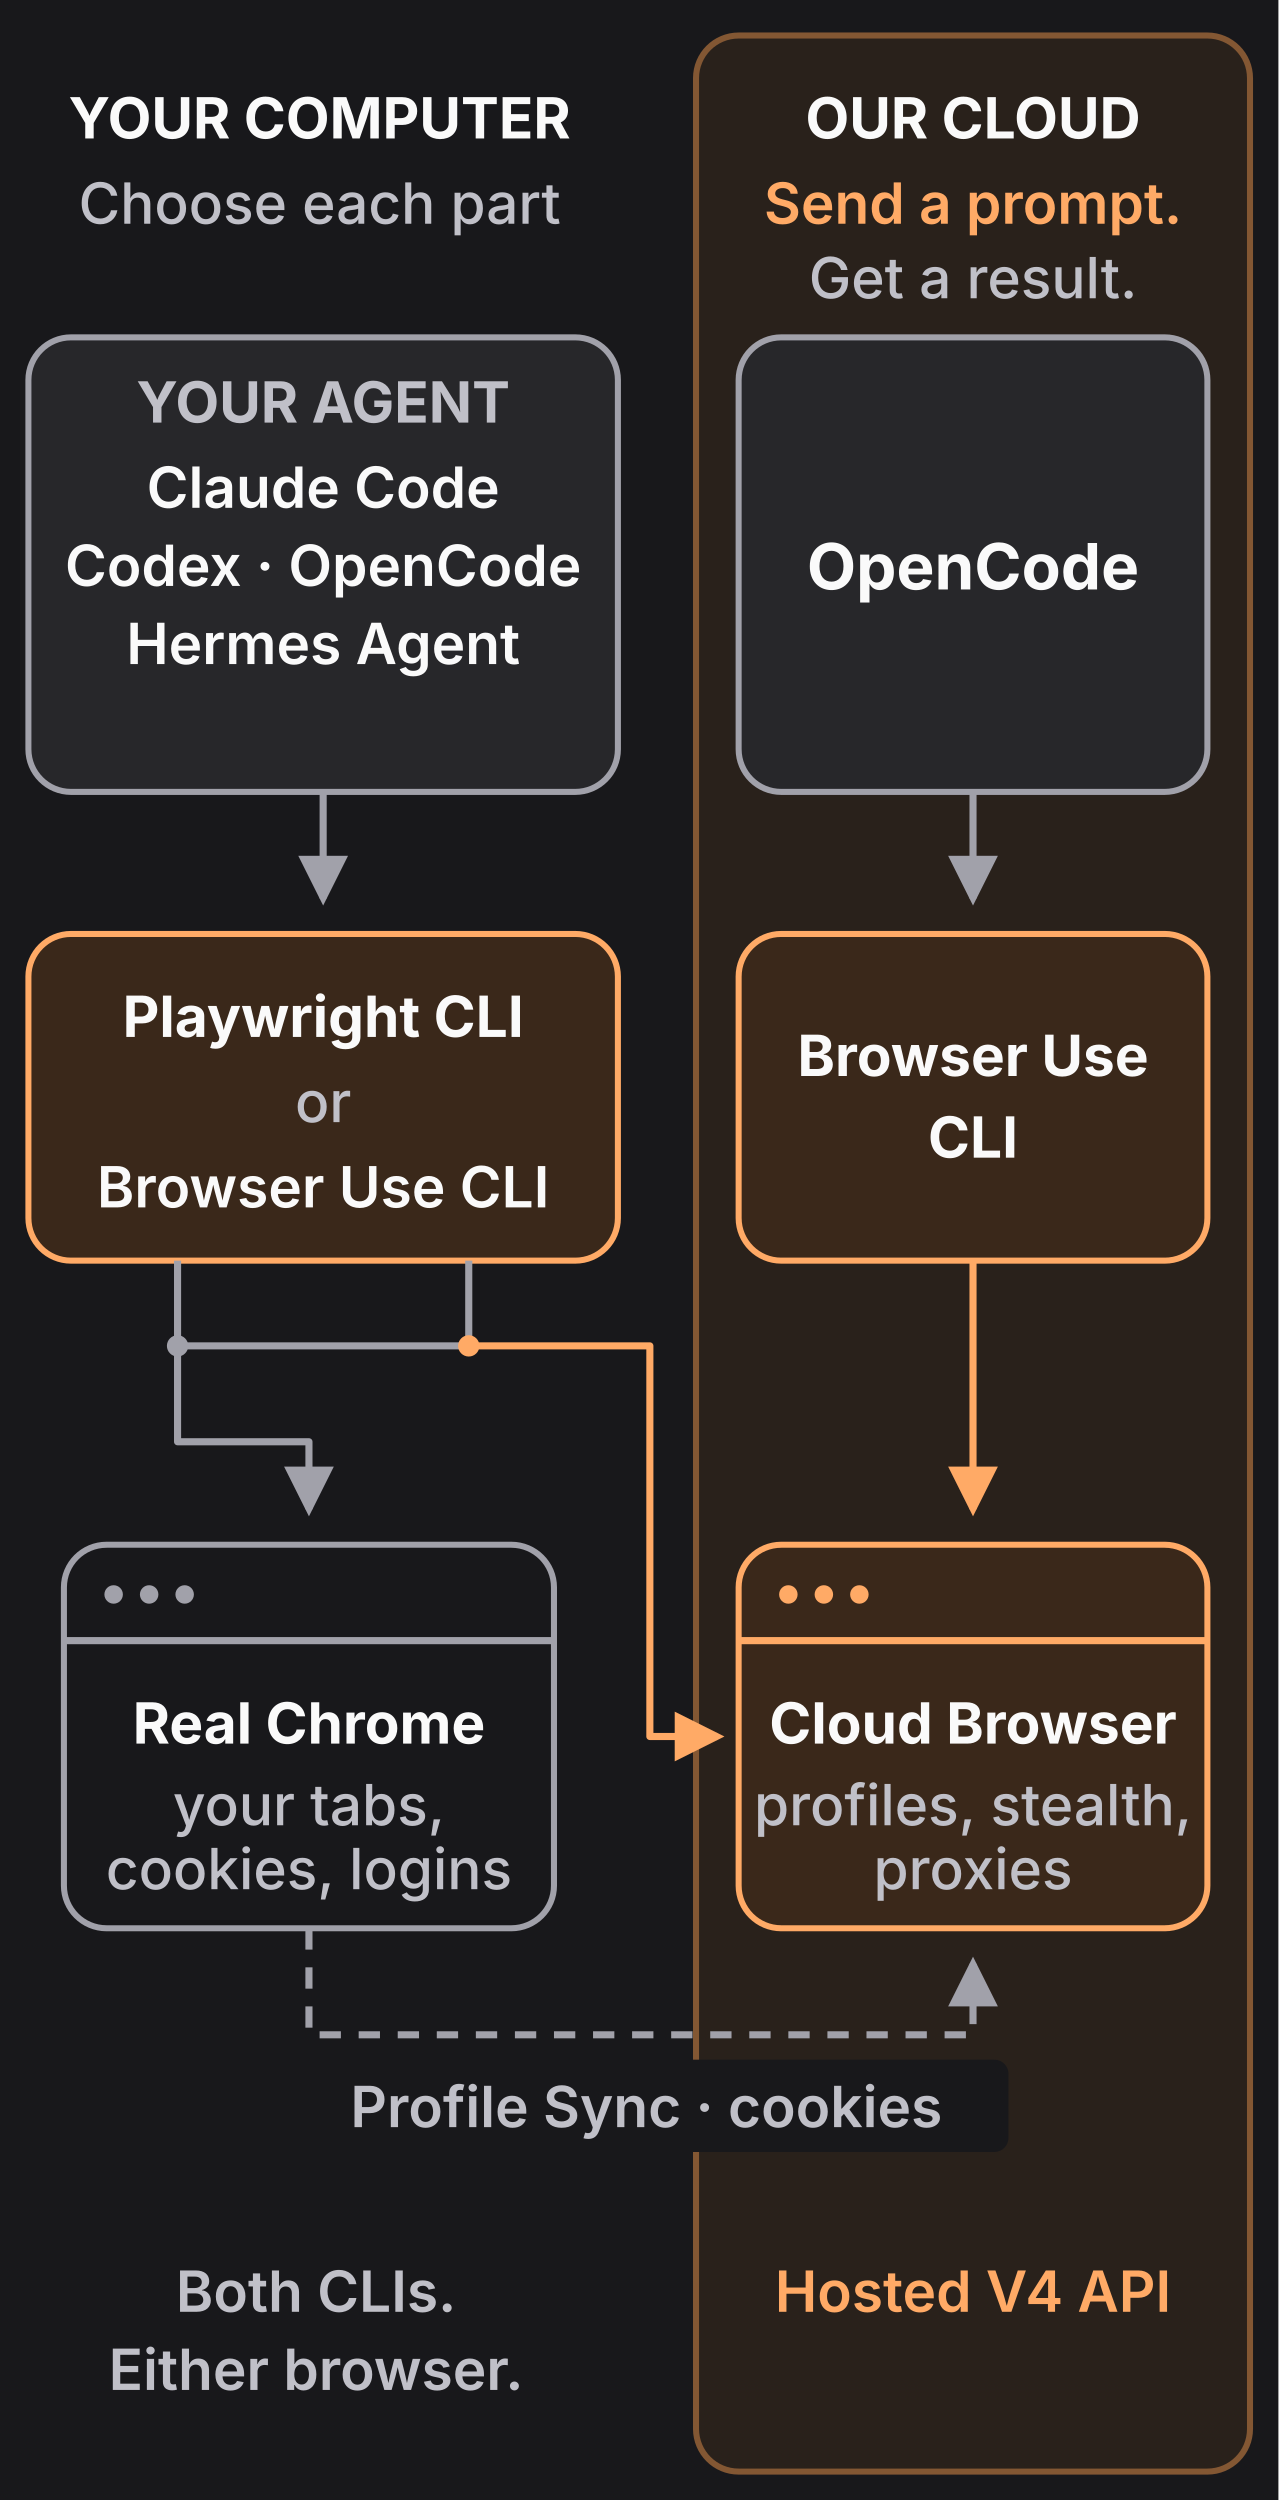
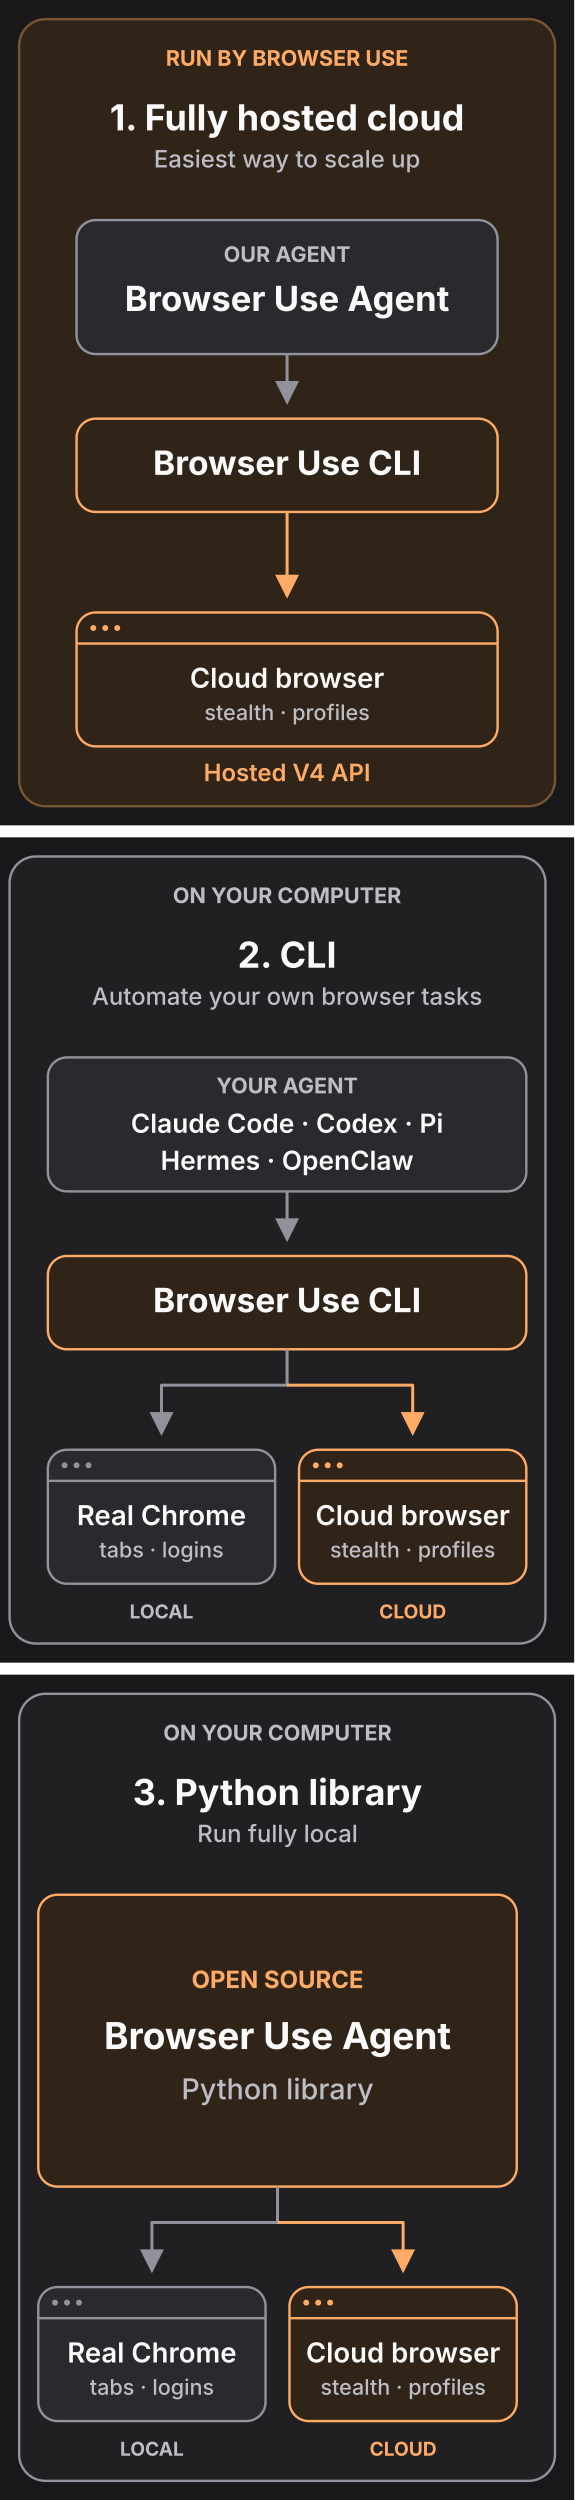
- <svg xmlns="http://www.w3.org/2000/svg" width="360" height="704" viewBox="0 0 360 704" role="img" aria-labelledby="title desc">
+ <svg xmlns="http://www.w3.org/2000/svg" width="480" height="2090" viewBox="0 0 480 2090" role="img" aria-labelledby="mobile-title">
  <defs>
-     <marker id="gray-arrow" markerWidth="7" markerHeight="7" refX="6" refY="3.5" orient="auto">
-       <path d="M0 0L7 3.5L0 7Z" fill="#A1A1AA" />
-     </marker>
-     <marker id="orange-arrow" markerWidth="7" markerHeight="7" refX="6" refY="3.5" orient="auto">
-       <path d="M0 0L7 3.5L0 7Z" fill="#FFAA66" />
-     </marker>
+     <g id="artwork">
+       <defs>
+         <marker id="arrow" markerWidth="8" markerHeight="8" refX="7" refY="4" orient="auto">
+           <path d="M0 0L8 4L0 8Z" fill="#92929C" />
+         </marker>
+         <marker id="cloud-arrow" markerWidth="8" markerHeight="8" refX="7" refY="4" orient="auto">
+           <path d="M0 0L8 4L0 8Z" fill="#FFAB66" />
+         </marker>
+       </defs>
+       <rect width="1440" height="690" fill="#18181B" />
+       <g font-family="Inter, ui-sans-serif, system-ui, sans-serif">
+         <rect x="16" y="16" width="448" height="658" rx="22" fill="#302419" stroke="#785432" stroke-width="2" />
+         <rect x="488" y="16" width="448" height="658" rx="22" fill="#202023" stroke="#92929C" stroke-width="2" />
+         <rect x="976" y="16" width="448" height="658" rx="22" fill="#202023" stroke="#92929C" stroke-width="2" />
+         <text x="240" y="55" text-anchor="middle" fill="#FFAB66" font-size="18" font-weight="700">RUN BY BROWSER USE</text>
+         <text x="720" y="55" text-anchor="middle" fill="#BDBDC5" font-size="18" font-weight="700">ON YOUR COMPUTER</text>
+         <text x="1192" y="55" text-anchor="middle" fill="#BDBDC5" font-size="18" font-weight="700">ON YOUR COMPUTER</text>
+         <text x="240" y="109" text-anchor="middle" fill="#FAFAFA" font-size="30" font-weight="750">1. Fully hosted cloud</text>
+         <text x="720" y="109" text-anchor="middle" fill="#FAFAFA" font-size="30" font-weight="750">2. CLI</text>
+         <text x="1192" y="109" text-anchor="middle" fill="#FAFAFA" font-size="30" font-weight="750">3. Python library</text>
+         <text x="240" y="140" text-anchor="middle" fill="#BDBDC5" font-size="20" font-weight="450">Easiest way to scale up</text>
+         <text x="720" y="140" text-anchor="middle" fill="#BDBDC5" font-size="20" font-weight="450">Automate your own browser tasks</text>
+         <text x="1192" y="140" text-anchor="middle" fill="#BDBDC5" font-size="20" font-weight="450">Run fully local</text>
+         <rect x="64" y="184" width="352" height="112" rx="16" fill="#29292E" stroke="#92929C" stroke-width="2" />
+         <text x="240" y="219" text-anchor="middle" fill="#BDBDC5" font-size="18" font-weight="700">OUR AGENT</text>
+         <text x="240" y="260" text-anchor="middle" fill="#FAFAFA" font-size="29" font-weight="750">Browser Use Agent</text>
+         <rect x="520" y="184" width="400" height="112" rx="16" fill="#29292E" stroke="#92929C" stroke-width="2" />
+         <text x="720" y="214" text-anchor="middle" fill="#BDBDC5" font-size="18" font-weight="700">YOUR AGENT</text>
+         <text x="720" y="247" text-anchor="middle" fill="#FAFAFA" font-size="22" font-weight="600">Claude Code · Codex · Pi</text>
+         <text x="720" y="278" text-anchor="middle" fill="#FAFAFA" font-size="22" font-weight="600">Hermes · OpenClaw</text>
+         <rect x="992" y="184" width="400" height="244" rx="16" fill="#302419" stroke="#FFAB66" stroke-width="2" />
+         <text x="1192" y="262" text-anchor="middle" fill="#FFAB66" font-size="20" font-weight="700">OPEN SOURCE</text>
+         <text x="1192" y="313" text-anchor="middle" fill="#FAFAFA" font-size="31" font-weight="750">Browser Use Agent</text>
+         <text x="1192" y="355" text-anchor="middle" fill="#BDBDC5" font-size="24" font-weight="450">Python library</text>
+         <path d="M240 296V336" fill="none" stroke="#92929C" stroke-width="2.5" stroke-linejoin="round" marker-end="url(#arrow)" />
+         <path d="M720 296V336" fill="none" stroke="#92929C" stroke-width="2.5" stroke-linejoin="round" marker-end="url(#arrow)" />
+         <rect x="64" y="350" width="352" height="78" rx="16" fill="#302419" stroke="#FFAB66" stroke-width="2" />
+         <text x="240.0" y="397" text-anchor="middle" fill="#FAFAFA" font-size="28" font-weight="750">Browser Use CLI</text>
+         <rect x="520" y="350" width="400" height="78" rx="16" fill="#302419" stroke="#FFAB66" stroke-width="2" />
+         <text x="720.0" y="397" text-anchor="middle" fill="#FAFAFA" font-size="28" font-weight="750">Browser Use CLI</text>
+         <path d="M240 428V498" fill="none" stroke="#FFAB66" stroke-width="2.5" stroke-linejoin="round" marker-end="url(#cloud-arrow)" />
+         <rect x="64" y="512" width="352" height="112" rx="16" fill="#302419" stroke="#FFAB66" stroke-width="2" />
+         <path d="M64 538H416" stroke="#FFAB66" stroke-width="2" />
+         <circle cx="78" cy="525" r="2.5" fill="#FFAB66" />
+         <circle cx="88" cy="525" r="2.5" fill="#FFAB66" />
+         <circle cx="98" cy="525" r="2.5" fill="#FFAB66" />
+         <text x="240.0" y="575" text-anchor="middle" fill="#FAFAFA" font-size="23" font-weight="600">Cloud browser</text>
+         <text x="240.0" y="602" text-anchor="middle" fill="#BDBDC5" font-size="18" font-weight="450">stealth · profiles</text>
+         <text x="240" y="653" text-anchor="middle" fill="#FFAB66" font-size="20" font-weight="600">Hosted V4 API</text>
+         <path d="M720 428V458H615V498" fill="none" stroke="#92929C" stroke-width="2.5" stroke-linejoin="round" marker-end="url(#arrow)" />
+         <path d="M720 458H825V498" fill="none" stroke="#FFAB66" stroke-width="2.5" stroke-linejoin="round" marker-end="url(#cloud-arrow)" />
+         <text x="615" y="653" text-anchor="middle" fill="#BDBDC5" font-size="16" font-weight="700">LOCAL</text>
+         <text x="825" y="653" text-anchor="middle" fill="#FFAB66" font-size="16" font-weight="700">CLOUD</text>
+         <rect x="520" y="512" width="190" height="112" rx="16" fill="#29292E" stroke="#92929C" stroke-width="2" />
+         <path d="M520 538H710" stroke="#92929C" stroke-width="2" />
+         <circle cx="534" cy="525" r="2.5" fill="#92929C" />
+         <circle cx="544" cy="525" r="2.5" fill="#92929C" />
+         <circle cx="554" cy="525" r="2.5" fill="#92929C" />
+         <text x="615.0" y="575" text-anchor="middle" fill="#FAFAFA" font-size="23" font-weight="600">Real Chrome</text>
+         <text x="615.0" y="602" text-anchor="middle" fill="#BDBDC5" font-size="18" font-weight="450">tabs · logins</text>
+         <rect x="730" y="512" width="190" height="112" rx="16" fill="#302419" stroke="#FFAB66" stroke-width="2" />
+         <path d="M730 538H920" stroke="#FFAB66" stroke-width="2" />
+         <circle cx="744" cy="525" r="2.5" fill="#FFAB66" />
+         <circle cx="754" cy="525" r="2.5" fill="#FFAB66" />
+         <circle cx="764" cy="525" r="2.5" fill="#FFAB66" />
+         <text x="825.0" y="575" text-anchor="middle" fill="#FAFAFA" font-size="23" font-weight="600">Cloud browser</text>
+         <text x="825.0" y="602" text-anchor="middle" fill="#BDBDC5" font-size="18" font-weight="450">stealth · profiles</text>
+         <path d="M1192 428V458H1087V498" fill="none" stroke="#92929C" stroke-width="2.5" stroke-linejoin="round" marker-end="url(#arrow)" />
+         <path d="M1192 458H1297V498" fill="none" stroke="#FFAB66" stroke-width="2.5" stroke-linejoin="round" marker-end="url(#cloud-arrow)" />
+         <text x="1087" y="653" text-anchor="middle" fill="#BDBDC5" font-size="16" font-weight="700">LOCAL</text>
+         <text x="1297" y="653" text-anchor="middle" fill="#FFAB66" font-size="16" font-weight="700">CLOUD</text>
+         <rect x="992" y="512" width="190" height="112" rx="16" fill="#29292E" stroke="#92929C" stroke-width="2" />
+         <path d="M992 538H1182" stroke="#92929C" stroke-width="2" />
+         <circle cx="1006" cy="525" r="2.5" fill="#92929C" />
+         <circle cx="1016" cy="525" r="2.5" fill="#92929C" />
+         <circle cx="1026" cy="525" r="2.5" fill="#92929C" />
+         <text x="1087.0" y="575" text-anchor="middle" fill="#FAFAFA" font-size="23" font-weight="600">Real Chrome</text>
+         <text x="1087.0" y="602" text-anchor="middle" fill="#BDBDC5" font-size="18" font-weight="450">tabs · logins</text>
+         <rect x="1202" y="512" width="190" height="112" rx="16" fill="#302419" stroke="#FFAB66" stroke-width="2" />
+         <path d="M1202 538H1392" stroke="#FFAB66" stroke-width="2" />
+         <circle cx="1216" cy="525" r="2.5" fill="#FFAB66" />
+         <circle cx="1226" cy="525" r="2.5" fill="#FFAB66" />
+         <circle cx="1236" cy="525" r="2.5" fill="#FFAB66" />
+         <text x="1297.0" y="575" text-anchor="middle" fill="#FAFAFA" font-size="23" font-weight="600">Cloud browser</text>
+         <text x="1297.0" y="602" text-anchor="middle" fill="#BDBDC5" font-size="18" font-weight="450">stealth · profiles</text>
+       </g>
+     </g>
  </defs>
-   <rect width="360" height="704" fill="#18181B" />
-   <g font-family="Inter, ui-sans-serif, system-ui, sans-serif">
-     <rect x="196" y="10" width="156" height="686" rx="12" fill="#29211B" stroke="#835733" stroke-width="1.7" />
-     <text x="90" y="39" fill="#FAFAFA" font-size="16" font-weight="750" text-anchor="middle">YOUR COMPUTER</text>
-     <text x="90" y="63" fill="#C0C0C8" font-size="16" font-weight="450" text-anchor="middle">Choose each part</text>
-     <text x="274" y="39" fill="#FAFAFA" font-size="16" font-weight="750" text-anchor="middle">OUR CLOUD</text>
-     <text x="274" y="63" fill="#FFAA66" font-size="16" font-weight="600" text-anchor="middle">Send a prompt.</text>
-     <text x="274" y="84" fill="#C0C0C8" font-size="16" font-weight="450" text-anchor="middle">Get a result.</text>
-     <rect x="8" y="95" width="166" height="128" rx="12" fill="#27272A" stroke="#A1A1AA" stroke-width="1.7" />
-     <text x="91" y="119" fill="#C0C0C8" font-size="16" font-weight="700" text-anchor="middle">YOUR AGENT</text>
-     <text x="91" y="143" fill="#FAFAFA" font-size="16" font-weight="600" text-anchor="middle">Claude Code</text>
-     <text x="91" y="165" fill="#FAFAFA" font-size="16" font-weight="600" text-anchor="middle">Codex · OpenCode</text>
-     <text x="91" y="187" fill="#FAFAFA" font-size="16" font-weight="600" text-anchor="middle">Hermes Agent</text>
-     <rect x="208" y="95" width="132" height="128" rx="12" fill="#27272A" stroke="#A1A1AA" stroke-width="1.7" />
-     <text x="274" y="166" fill="#FAFAFA" font-size="18" font-weight="750" text-anchor="middle">OpenCode</text>
-     <path d="M91 223V253" fill="none" stroke="#A1A1AA" stroke-width="2" stroke-linejoin="round" marker-end="url(#gray-arrow)" />
-     <path d="M274 223V253" fill="none" stroke="#A1A1AA" stroke-width="2" stroke-linejoin="round" marker-end="url(#gray-arrow)" />
-     <rect x="8" y="263" width="166" height="92" rx="12" fill="#3A281A" stroke="#FFAA66" stroke-width="1.7" />
-     <text x="91" y="292" fill="#FAFAFA" font-size="16" font-weight="750" text-anchor="middle">Playwright CLI</text>
-     <text x="91" y="316" fill="#C0C0C8" font-size="16" font-weight="450" text-anchor="middle">or</text>
-     <text x="91" y="340" fill="#FAFAFA" font-size="16" font-weight="600" text-anchor="middle">Browser Use CLI</text>
-     <rect x="208" y="263" width="132" height="92" rx="12" fill="#3A281A" stroke="#FFAA66" stroke-width="1.7" />
-     <text x="274" y="303" fill="#FAFAFA" font-size="16" font-weight="750" text-anchor="middle">Browser Use</text>
-     <text x="274" y="326" fill="#FAFAFA" font-size="16" font-weight="750" text-anchor="middle">CLI</text>
-     <path d="M50 355V379H132V355" fill="none" stroke="#A1A1AA" stroke-width="2" stroke-linejoin="round" />
-     <path d="M50 379V406H87V425" fill="none" stroke="#A1A1AA" stroke-width="2" stroke-linejoin="round" marker-end="url(#gray-arrow)" />
-     <path d="M132 379H183V489H202" fill="none" stroke="#FFAA66" stroke-width="2" stroke-linejoin="round" marker-end="url(#orange-arrow)" />
-     <path d="M274 355V425" fill="none" stroke="#FFAA66" stroke-width="2" marker-end="url(#orange-arrow)" />
-     <circle cx="50" cy="379" r="3" fill="#A1A1AA" />
-     <circle cx="132" cy="379" r="3" fill="#FFAA66" />
-     <rect x="18" y="435" width="138" height="108" rx="12" fill="#18181B" stroke="#A1A1AA" stroke-width="1.7" />
-     <path d="M18 462H156" fill="none" stroke="#A1A1AA" stroke-width="2" stroke-linejoin="round" />
-     <circle cx="32" cy="449" r="2.6" fill="#A1A1AA" />
-     <circle cx="42" cy="449" r="2.6" fill="#A1A1AA" />
-     <circle cx="52" cy="449" r="2.6" fill="#A1A1AA" />
-     <text x="87" y="491" fill="#FAFAFA" font-size="16" font-weight="750" text-anchor="middle">Real Chrome</text>
-     <text x="87" y="514" fill="#C0C0C8" font-size="16" font-weight="450" text-anchor="middle">your tabs,</text>
-     <text x="87" y="532" fill="#C0C0C8" font-size="16" font-weight="450" text-anchor="middle">cookies, logins</text>
-     <rect x="208" y="435" width="132" height="108" rx="12" fill="#3A281A" stroke="#FFAA66" stroke-width="1.7" />
-     <path d="M208 462H340" fill="none" stroke="#FFAA66" stroke-width="2" stroke-linejoin="round" />
-     <circle cx="222" cy="449" r="2.6" fill="#FFAA66" />
-     <circle cx="232" cy="449" r="2.6" fill="#FFAA66" />
-     <circle cx="242" cy="449" r="2.6" fill="#FFAA66" />
-     <text x="274" y="491" fill="#FAFAFA" font-size="16" font-weight="750" text-anchor="middle">Cloud Browser</text>
-     <text x="274" y="514" fill="#C0C0C8" font-size="16" font-weight="450" text-anchor="middle">profiles, stealth,</text>
-     <text x="274" y="532" fill="#C0C0C8" font-size="16" font-weight="450" text-anchor="middle">proxies</text>
-     <path d="M87 543V573H274V553" fill="none" stroke="#A1A1AA" stroke-width="2" stroke-dasharray="6 5" stroke-linejoin="round" marker-end="url(#gray-arrow)" />
-     <rect x="80" y="580" width="204" height="26" rx="4" fill="#18181B" />
-     <text x="182" y="599" fill="#C0C0C8" font-size="16" font-weight="600" text-anchor="middle">Profile Sync · cookies</text>
-     <text x="89" y="651" fill="#C0C0C8" font-size="16" font-weight="600" text-anchor="middle">Both CLIs.</text>
-     <text x="89" y="673" fill="#C0C0C8" font-size="16" font-weight="600" text-anchor="middle">Either browser.</text>
-     <text x="274" y="651" fill="#FFAA66" font-size="16" font-weight="600" text-anchor="middle">Hosted V4 API</text>
-   </g>
+   <svg x="0" y="0" width="480" height="690" viewBox="0 0 480 690">
+     <use href="#artwork" />
+   </svg>
+   <svg x="0" y="700" width="480" height="690" viewBox="480 0 480 690">
+     <use href="#artwork" />
+   </svg>
+   <svg x="0" y="1400" width="480" height="690" viewBox="960 0 480 690">
+     <use href="#artwork" />
+   </svg>
</svg>
